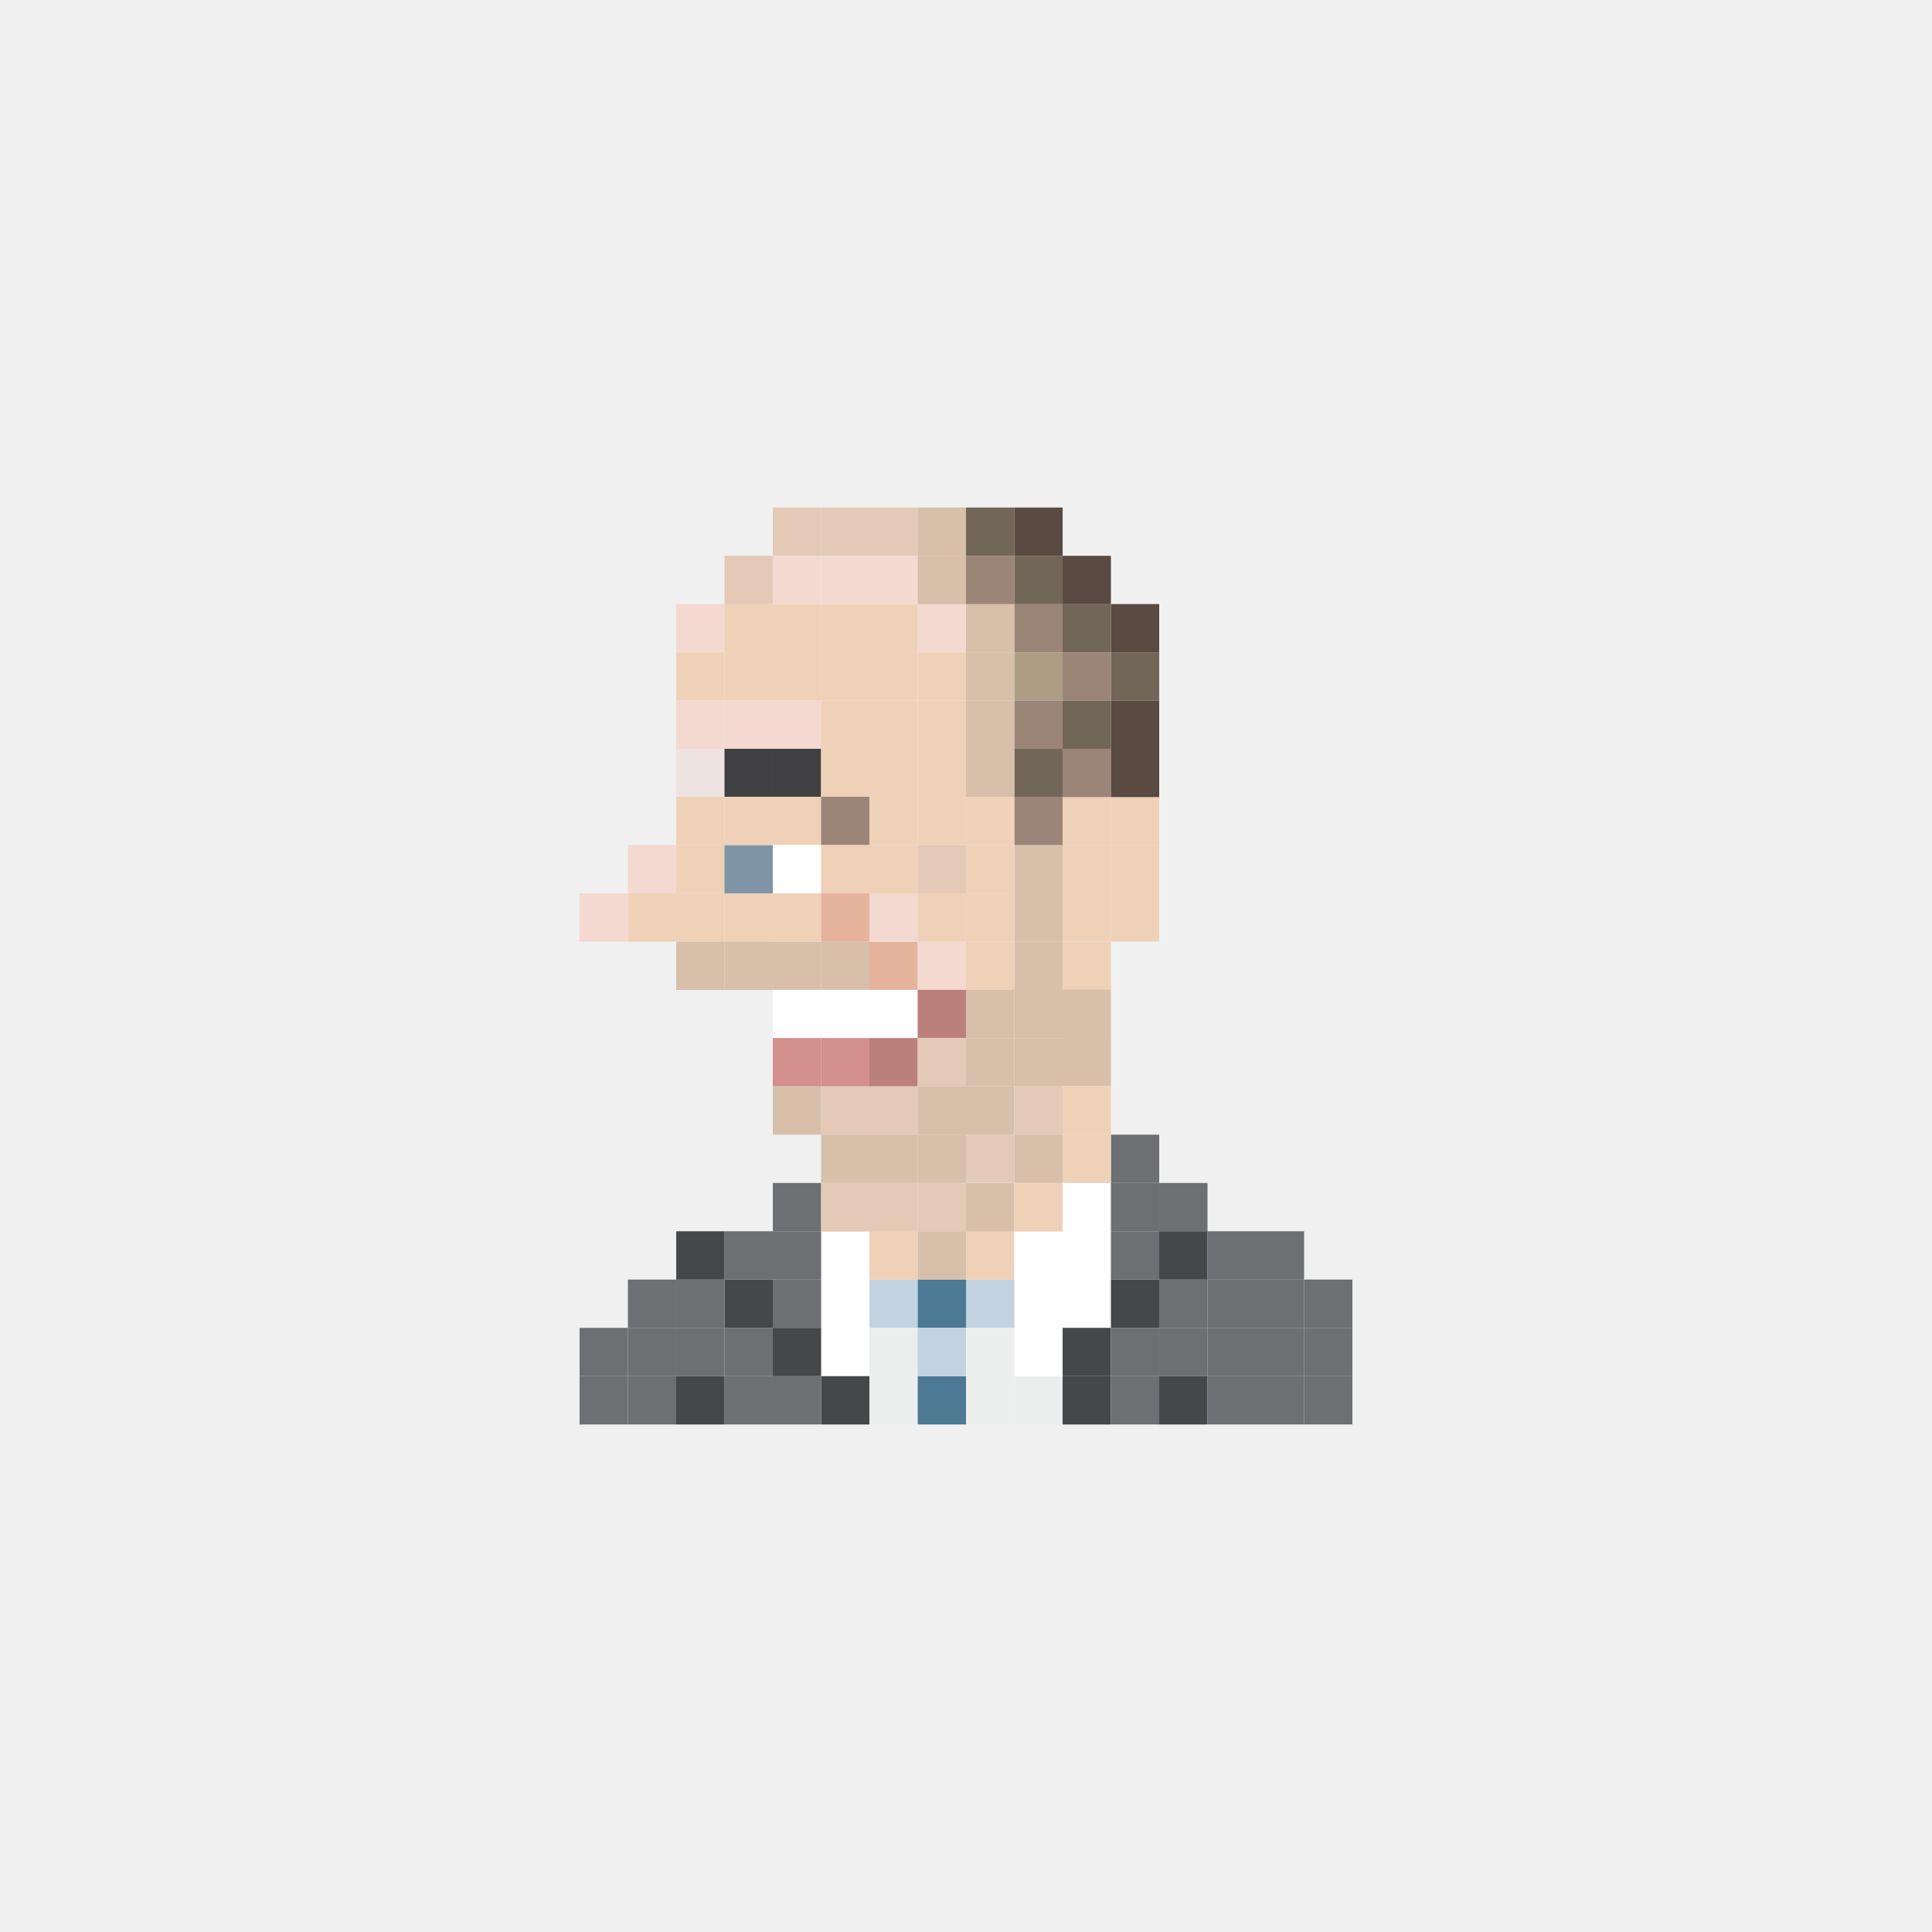
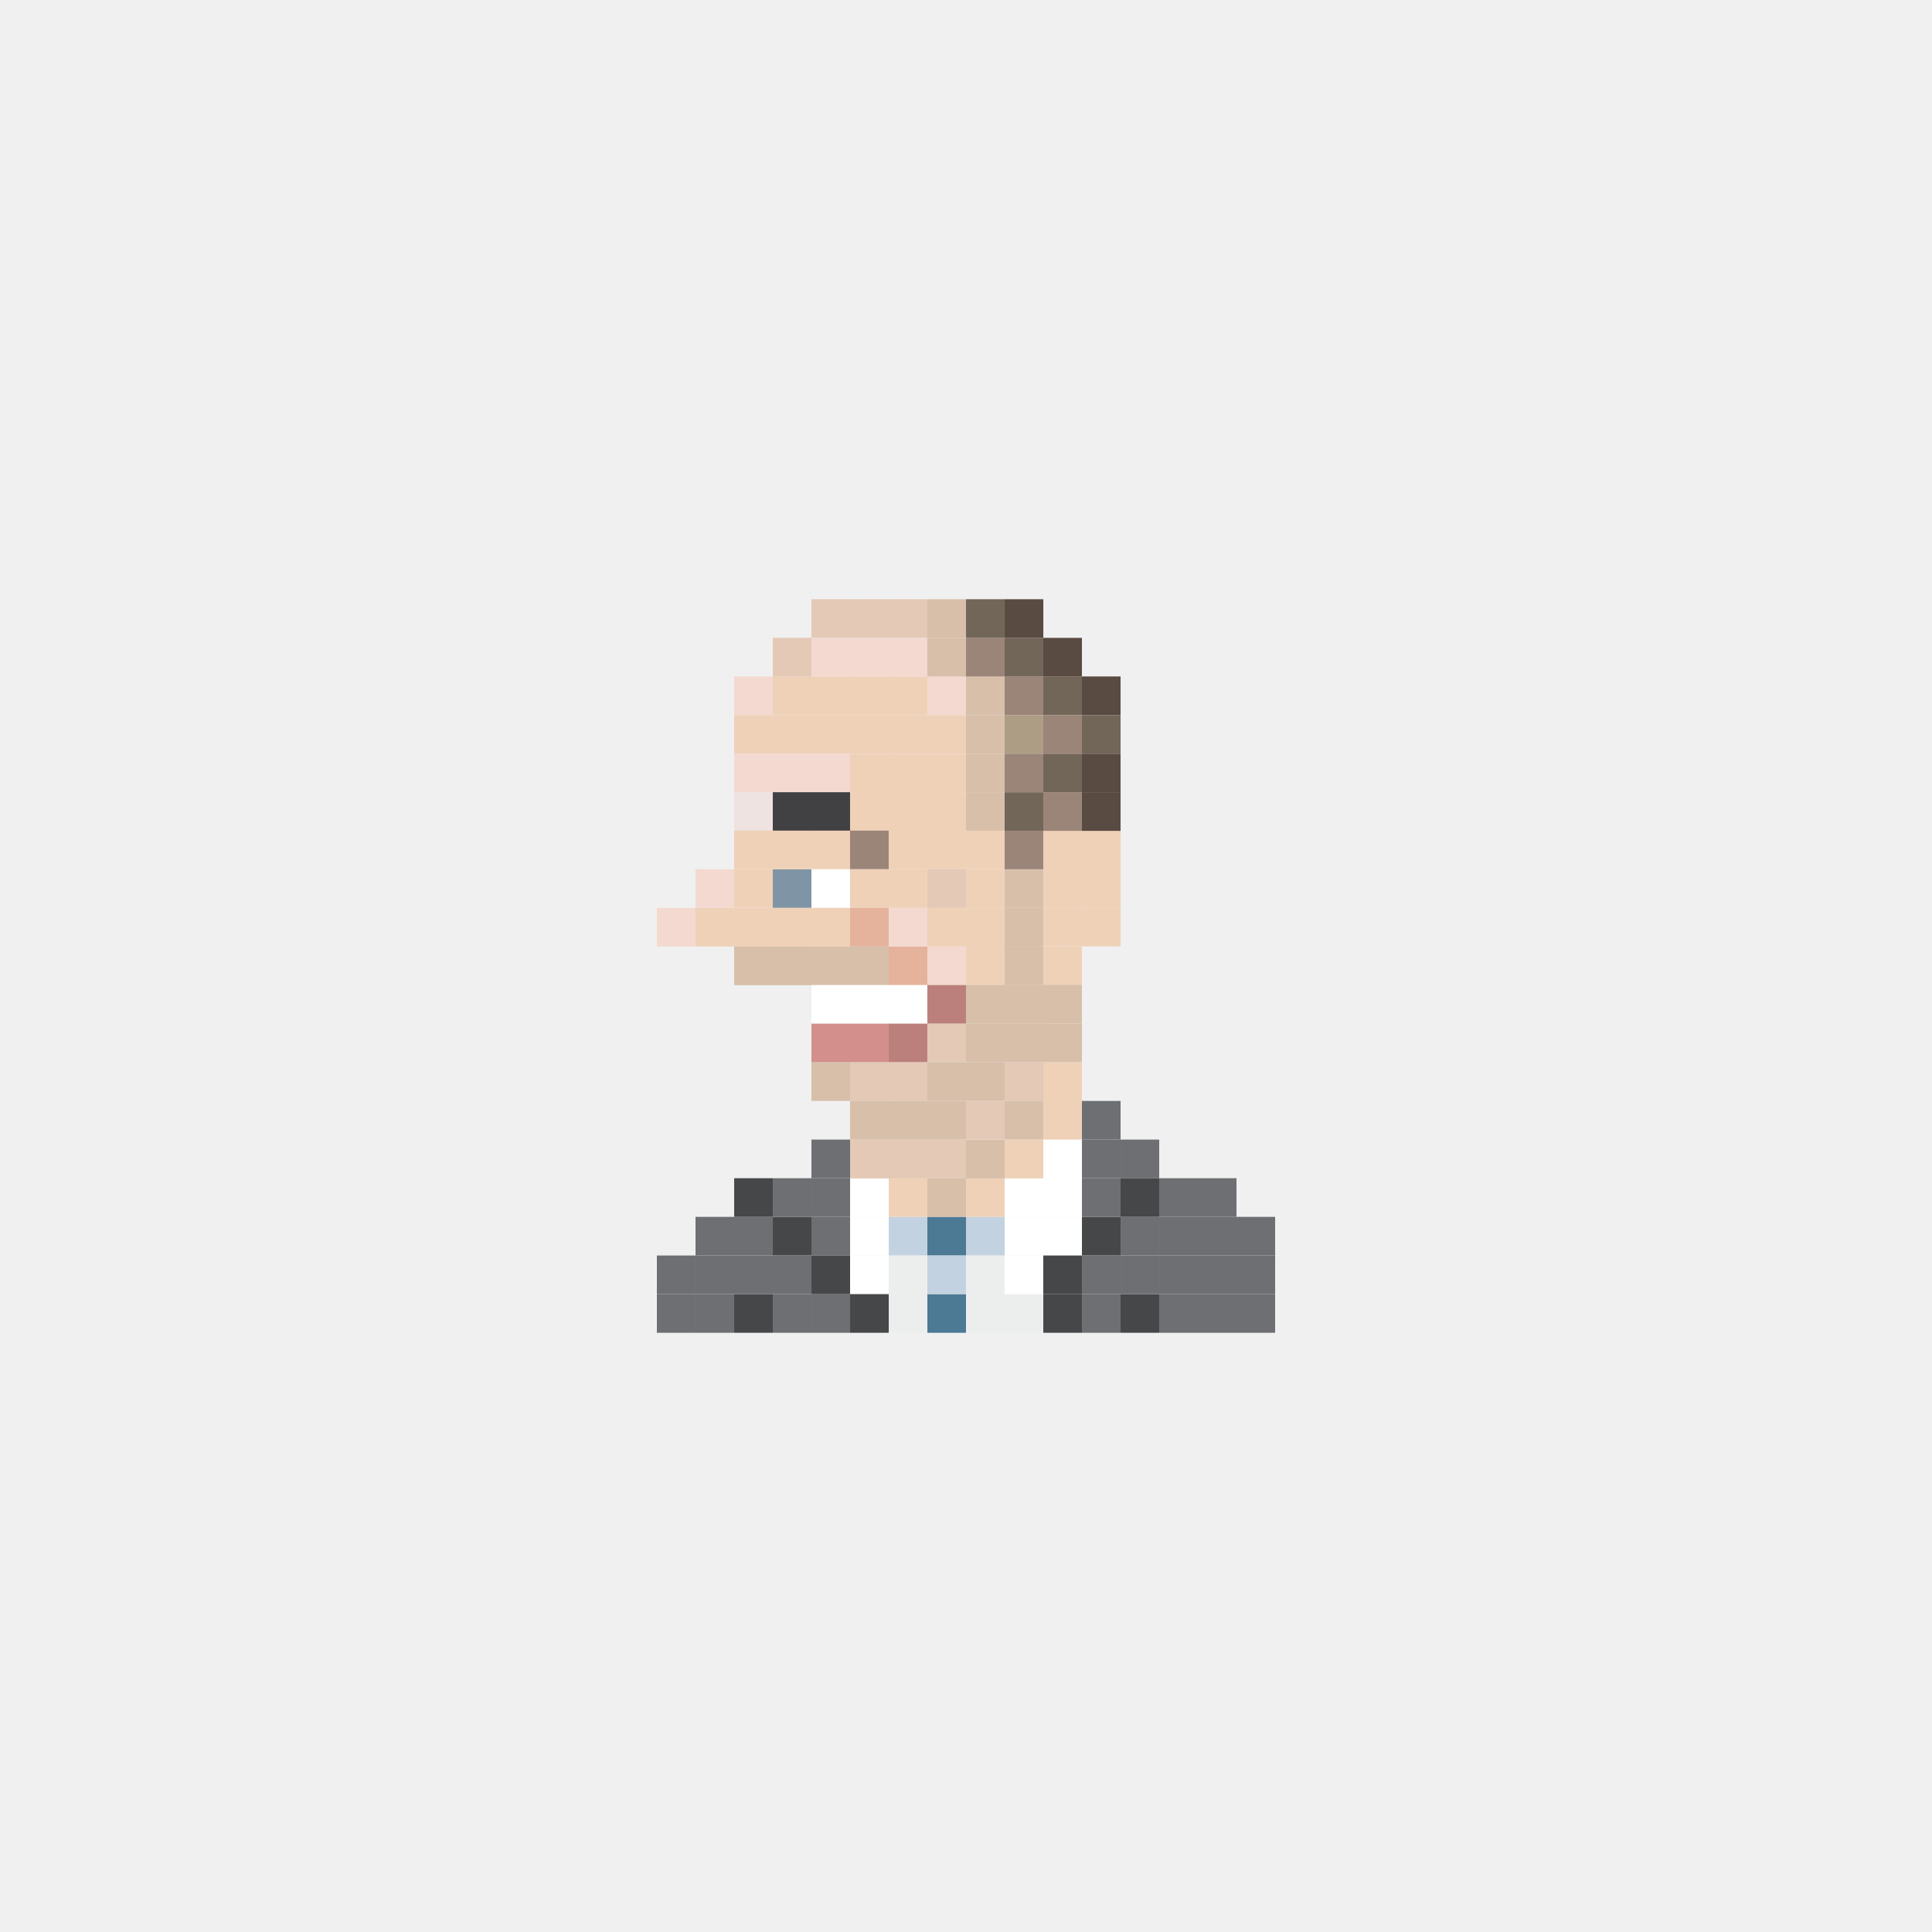
<svg xmlns="http://www.w3.org/2000/svg" version="1.1" id="Layer_1" x="0px" y="0px" width="300px" height="300px" viewBox="0 0 300 300" enable-background="new 0 0 300 300" xml:space="preserve">
  <g>
-     <rect x="172.502" y="176.191" fill="#6D6F72" width="7.5" height="7.5" />
-     <rect x="120.002" y="183.691" fill="#6D6F72" width="7.5" height="7.5" />
-     <rect x="165.002" y="183.691" fill="#FFFFFF" width="7.5" height="7.5" />
-     <rect x="172.502" y="183.691" fill="#6D6F72" width="7.5" height="7.5" />
-     <rect x="180.002" y="183.691" fill="#6D6F72" width="7.5" height="7.5" />
-     <rect x="135.002" y="198.691" fill="#C3D2E0" width="7.5" height="7.5" />
-     <rect x="142.502" y="198.691" fill="#4C7993" width="7.5" height="7.5" />
-     <rect x="157.502" y="198.691" fill="#FFFFFF" width="7.5" height="7.5" />
-     <rect x="150.002" y="198.691" fill="#C3D2E0" width="7.5" height="7.5" />
-     <rect x="127.502" y="198.691" fill="#FFFFFF" width="7.5" height="7.5" />
-     <rect x="127.502" y="206.191" fill="#FFFFFF" width="7.5" height="7.5" />
-     <rect x="120.002" y="198.691" fill="#6D6F72" width="7.5" height="7.5" />
-     <rect x="112.502" y="198.691" fill="#464749" width="7.5" height="7.5" />
-     <rect x="165.002" y="198.691" fill="#FFFFFF" width="7.5" height="7.5" />
-     <rect x="172.502" y="198.691" fill="#464749" width="7.5" height="7.5" />
-     <rect x="180.002" y="198.691" fill="#6D6F72" width="7.5" height="7.5" />
-     <rect x="187.502" y="198.691" fill="#6D6F72" width="7.5" height="7.5" />
-     <rect x="135.002" y="213.691" fill="#ECEEEE" width="7.5" height="7.5" />
-     <rect x="142.502" y="213.691" fill="#4C7993" width="7.5" height="7.5" />
-     <rect x="157.502" y="213.691" fill="#ECEEEE" width="7.5" height="7.5" />
-     <rect x="150.002" y="213.691" fill="#ECEEEE" width="7.5" height="7.5" />
-     <rect x="127.502" y="213.691" fill="#464749" width="7.5" height="7.5" />
-     <rect x="120.002" y="213.691" fill="#6D6F72" width="7.5" height="7.5" />
-     <rect x="112.502" y="213.691" fill="#6D6F72" width="7.5" height="7.5" />
-     <rect x="165.002" y="213.691" fill="#464749" width="7.5" height="7.5" />
-     <rect x="172.502" y="213.691" fill="#6D6F72" width="7.5" height="7.5" />
-     <rect x="180.002" y="213.691" fill="#464749" width="7.5" height="7.5" />
-     <rect x="187.502" y="213.691" fill="#6D6F72" width="7.5" height="7.5" />
-     <rect x="135.002" y="191.191" fill="#EFD1B8" width="7.5" height="7.5" />
-     <rect x="142.502" y="191.191" fill="#D7BFAA" width="7.5" height="7.5" />
-     <rect x="150.002" y="191.191" fill="#EFD1B8" width="7.5" height="7.5" />
-     <rect x="127.502" y="191.191" fill="#FFFFFF" width="7.5" height="7.5" />
-     <rect x="120.002" y="191.191" fill="#6D6F72" width="7.5" height="7.5" />
-     <rect x="112.502" y="191.191" fill="#6D6F72" width="7.5" height="7.5" />
-     <rect x="165.002" y="191.191" fill="#FFFFFF" width="7.5" height="7.5" />
-     <rect x="172.502" y="191.191" fill="#6D6F72" width="7.5" height="7.5" />
-     <rect x="180.002" y="191.191" fill="#464749" width="7.5" height="7.5" />
-     <rect x="187.502" y="191.191" fill="#6D6F72" width="7.5" height="7.5" />
-     <rect x="135.002" y="206.191" fill="#ECEEEE" width="7.5" height="7.5" />
-     <rect x="142.502" y="206.191" fill="#C3D2E0" width="7.5" height="7.5" />
-     <rect x="157.502" y="206.191" fill="#FFFFFF" width="7.5" height="7.5" />
-     <rect x="150.002" y="206.191" fill="#ECEEEE" width="7.5" height="7.5" />
-     <rect x="120.002" y="206.191" fill="#464749" width="7.5" height="7.5" />
-     <rect x="112.502" y="206.191" fill="#6D6F72" width="7.5" height="7.5" />
-     <rect x="105.002" y="198.691" fill="#6D6F72" width="7.5" height="7.5" />
-     <rect x="105.002" y="191.191" fill="#464749" width="7.5" height="7.5" />
-     <rect x="105.002" y="213.691" fill="#464749" width="7.5" height="7.5" />
-     <rect x="105.002" y="206.191" fill="#6D6F72" width="7.5" height="7.5" />
-     <rect x="97.502" y="198.691" fill="#6D6F72" width="7.5" height="7.5" />
-     <rect x="97.502" y="213.691" fill="#6D6F72" width="7.5" height="7.5" />
-     <rect x="97.502" y="206.191" fill="#6D6F72" width="7.5" height="7.5" />
-     <rect x="89.998" y="213.691" fill="#6D6F72" width="7.5" height="7.5" />
-     <rect x="89.998" y="206.191" fill="#6D6F72" width="7.5" height="7.5" />
-     <rect x="165.002" y="206.191" fill="#464749" width="7.5" height="7.5" />
-     <rect x="172.502" y="206.191" fill="#6D6F72" width="7.5" height="7.5" />
-     <rect x="180.002" y="206.191" fill="#6D6F72" width="7.5" height="7.5" />
-     <rect x="187.502" y="206.191" fill="#6D6F72" width="7.5" height="7.5" />
-     <rect x="195.002" y="198.691" fill="#6D6F72" width="7.5" height="7.5" />
-     <rect x="195.002" y="191.191" fill="#6D6F72" width="7.5" height="7.5" />
-     <rect x="195.002" y="213.691" fill="#6D6F72" width="7.5" height="7.5" />
-     <rect x="195.002" y="206.191" fill="#6D6F72" width="7.5" height="7.5" />
-     <rect x="202.502" y="198.691" fill="#6D6F72" width="7.5" height="7.5" />
-     <rect x="202.502" y="213.691" fill="#6D6F72" width="7.5" height="7.5" />
-     <rect x="202.502" y="206.191" fill="#6D6F72" width="7.5" height="7.5" />
-     <rect x="127.502" y="183.73" fill="#E3C9B6" width="7.5" height="7.5" />
-     <rect x="135.002" y="183.73" fill="#E3C9B6" width="7.5" height="7.5" />
-     <rect x="142.502" y="183.73" fill="#E3C9B6" width="7.5" height="7.5" />
-     <rect x="149.998" y="183.73" fill="#D7BFAA" width="7.5" height="7.5" />
-     <rect x="157.498" y="191.191" fill="#FFFFFF" width="7.5" height="7.5" />
-     <rect x="119.998" y="78.809" fill="#E3C9B6" width="7.5" height="7.5" />
-     <rect x="127.498" y="78.809" fill="#E3C9B6" width="7.5" height="7.5" />
-     <rect x="134.998" y="78.809" fill="#E3C9B6" width="7.5" height="7.5" />
-     <rect x="104.998" y="93.799" fill="#F3D9D0" width="7.5" height="7.5" />
-     <rect x="112.498" y="93.799" fill="#EFD1B8" width="7.5" height="7.5" />
-     <rect x="119.998" y="93.799" fill="#EFD1B8" width="7.5" height="7.5" />
-     <rect x="127.498" y="93.799" fill="#EFD1B8" width="7.5" height="7.5" />
-     <rect x="134.998" y="93.799" fill="#EFD1B8" width="7.5" height="7.5" />
-     <rect x="142.498" y="93.799" fill="#F3D9D0" width="7.5" height="7.5" />
-     <rect x="104.998" y="101.299" fill="#EFD1B8" width="7.5" height="7.5" />
-     <rect x="112.498" y="101.299" fill="#EFD1B8" width="7.5" height="7.5" />
-     <rect x="119.998" y="101.299" fill="#EFD1B8" width="7.5" height="7.5" />
-     <rect x="127.498" y="101.299" fill="#EFD1B8" width="7.5" height="7.5" />
-     <rect x="134.998" y="101.299" fill="#EFD1B8" width="7.5" height="7.5" />
-     <rect x="142.498" y="101.299" fill="#EFD1B8" width="7.5" height="7.5" />
-     <rect x="104.998" y="108.799" fill="#F3D9D0" width="7.5" height="7.5" />
-     <rect x="112.498" y="108.799" fill="#F3D9D0" width="7.5" height="7.5" />
-     <rect x="104.998" y="116.27" fill="#EEE3E0" width="7.5" height="7.5" />
-     <rect x="112.498" y="116.27" fill="#414042" width="7.5" height="7.5" />
-     <rect x="104.998" y="131.201" fill="#EFD1B8" width="7.5" height="7.5" />
-     <rect x="112.498" y="131.221" fill="#7F95A5" width="7.5" height="7.5" />
-     <rect x="104.998" y="138.73" fill="#EFD1B8" width="7.5" height="7.5" />
-     <rect x="112.498" y="138.721" fill="#EFD1B8" width="7.5" height="7.5" />
-     <rect x="104.998" y="146.221" fill="#D7BFAA" width="7.5" height="7.5" />
-     <rect x="97.498" y="138.721" fill="#EFD1B8" width="7.5" height="7.5" />
-     <rect x="89.998" y="138.721" fill="#F3D9D0" width="7.5" height="7.5" />
-     <rect x="97.498" y="131.221" fill="#F3D9D0" width="7.5" height="7.5" />
-     <rect x="112.498" y="146.221" fill="#D7BFAA" width="7.5" height="7.5" />
-     <rect x="127.498" y="146.221" fill="#D7BFAA" width="7.5" height="7.5" />
-     <rect x="119.998" y="146.221" fill="#D7BFAA" width="7.5" height="7.5" />
-     <rect x="134.998" y="146.221" fill="#E5B29B" width="7.5" height="7.5" />
-     <rect x="157.498" y="146.221" fill="#D7BFAA" width="7.5" height="7.5" />
-     <rect x="142.498" y="146.221" fill="#F3D9D0" width="7.5" height="7.5" />
-     <rect x="127.498" y="153.701" fill="#FFFFFF" width="7.5" height="7.5" />
-     <rect x="119.998" y="153.701" fill="#FFFFFF" width="7.5" height="7.5" />
-     <rect x="134.998" y="153.701" fill="#FFFFFF" width="7.5" height="7.5" />
-     <rect x="142.498" y="153.701" fill="#BB807B" width="7.5" height="7.5" />
-     <rect x="127.498" y="161.191" fill="#D28F8C" width="7.5" height="7.5" />
-     <rect x="119.998" y="161.191" fill="#D28F8C" width="7.5" height="7.5" />
-     <rect x="134.998" y="161.191" fill="#BB807B" width="7.5" height="7.5" />
-     <rect x="142.498" y="161.191" fill="#E3C9B6" width="7.5" height="7.5" />
-     <rect x="127.498" y="168.691" fill="#E3C9B6" width="7.5" height="7.5" />
-     <rect x="119.998" y="168.691" fill="#D7BFAA" width="7.5" height="7.5" />
-     <rect x="134.998" y="168.691" fill="#E3C9B6" width="7.5" height="7.5" />
-     <rect x="142.498" y="168.691" fill="#D7BFAA" width="7.5" height="7.5" />
-     <rect x="149.998" y="168.691" fill="#D7BFAA" width="7.5" height="7.5" />
-     <rect x="164.998" y="146.221" fill="#EFD1B8" width="7.5" height="7.5" />
-     <rect x="157.498" y="138.73" fill="#D7BFAA" width="7.5" height="7.5" />
-     <rect x="157.498" y="161.191" fill="#D7BFAA" width="7.5" height="7.5" />
-     <rect x="157.498" y="153.701" fill="#D7BFAA" width="7.5" height="7.5" />
-     <rect x="157.502" y="168.691" fill="#E3C9B6" width="7.5" height="7.5" />
-     <rect x="157.498" y="131.221" fill="#D7BFAA" width="7.5" height="7.5" />
-     <rect x="164.998" y="138.691" fill="#EFD1B8" width="7.5" height="7.5" />
-     <rect x="172.502" y="138.691" fill="#EFD1B8" width="7.5" height="7.5" />
-     <rect x="157.498" y="116.27" fill="#726658" width="7.5" height="7.5" />
-     <rect x="164.998" y="123.74" fill="#EFD1B8" width="7.5" height="7.5" />
-     <rect x="119.998" y="108.799" fill="#F3D9D0" width="7.5" height="7.5" />
-     <rect x="127.498" y="108.799" fill="#EFD1B8" width="7.5" height="7.5" />
-     <rect x="134.998" y="108.799" fill="#EFD1B8" width="7.5" height="7.5" />
-     <rect x="142.498" y="108.799" fill="#EFD1B8" width="7.5" height="7.5" />
-     <rect x="119.998" y="116.27" fill="#414042" width="7.5" height="7.5" />
-     <rect x="127.498" y="116.27" fill="#EFD1B8" width="7.5" height="7.5" />
-     <rect x="134.998" y="116.27" fill="#EFD1B8" width="7.5" height="7.5" />
-     <rect x="142.498" y="116.27" fill="#EFD1B8" width="7.5" height="7.5" />
-     <rect x="104.998" y="123.721" fill="#EFD1B8" width="7.5" height="7.5" />
-     <rect x="112.498" y="123.721" fill="#EFD1B8" width="7.5" height="7.5" />
-     <rect x="157.498" y="123.721" fill="#9B8579" width="7.5" height="7.5" />
-     <rect x="164.998" y="131.211" fill="#EFD1B8" width="7.5" height="7.5" />
-     <rect x="172.502" y="123.74" fill="#EFD1B8" width="7.5" height="7.5" />
-     <rect x="172.502" y="131.211" fill="#EFD1B8" width="7.5" height="7.5" />
-     <rect x="119.998" y="123.721" fill="#EFD1B8" width="7.5" height="7.5" />
-     <rect x="127.498" y="123.721" fill="#9B8579" width="7.5" height="7.5" />
-     <rect x="134.998" y="123.721" fill="#EFD1B8" width="7.5" height="7.5" />
-     <rect x="142.498" y="123.721" fill="#EFD1B8" width="7.5" height="7.5" />
-     <rect x="119.998" y="131.221" fill="#FFFFFF" width="7.5" height="7.5" />
-     <rect x="127.498" y="131.221" fill="#EFD1B8" width="7.5" height="7.5" />
-     <rect x="134.998" y="131.221" fill="#EFD1B8" width="7.5" height="7.5" />
-     <rect x="142.498" y="131.221" fill="#E3C9B6" width="7.5" height="7.5" />
-     <rect x="119.998" y="138.721" fill="#EFD1B8" width="7.5" height="7.5" />
-     <rect x="127.498" y="138.721" fill="#E5B29B" width="7.5" height="7.5" />
-     <rect x="134.998" y="138.721" fill="#F3D9D0" width="7.5" height="7.5" />
-     <rect x="142.498" y="138.721" fill="#EFD1B8" width="7.5" height="7.5" />
-     <rect x="157.498" y="93.799" fill="#9B8579" width="7.5" height="7.5" />
-     <rect x="164.998" y="93.799" fill="#726658" width="7.5" height="7.5" />
-     <rect x="112.498" y="86.309" fill="#E3C9B6" width="7.5" height="7.5" />
-     <rect x="119.998" y="86.309" fill="#F3D9D0" width="7.5" height="7.5" />
-     <rect x="127.498" y="86.309" fill="#F3D9D0" width="7.5" height="7.5" />
-     <rect x="134.998" y="86.309" fill="#F3D9D0" width="7.5" height="7.5" />
-     <rect x="142.498" y="86.309" fill="#D7BFAA" width="7.5" height="7.5" />
-     <rect x="157.498" y="86.309" fill="#726658" width="7.5" height="7.5" />
-     <rect x="142.498" y="78.809" fill="#D7BFAA" width="7.5" height="7.5" />
-     <rect x="157.498" y="101.299" fill="#AE9D85" width="7.5" height="7.5" />
-     <rect x="164.998" y="101.299" fill="#9B8579" width="7.5" height="7.5" />
-     <rect x="157.498" y="108.799" fill="#9B8579" width="7.5" height="7.5" />
-     <rect x="150.002" y="146.221" fill="#EFD1B8" width="7.5" height="7.5" />
-     <rect x="150.002" y="138.73" fill="#EFD1B8" width="7.5" height="7.5" />
-     <rect x="150.002" y="161.191" fill="#D7BFAA" width="7.5" height="7.5" />
-     <rect x="150.002" y="153.701" fill="#D7BFAA" width="7.5" height="7.5" />
-     <rect x="150.002" y="131.221" fill="#EFD1B8" width="7.5" height="7.5" />
-     <rect x="150.002" y="116.27" fill="#D7BFAA" width="7.5" height="7.5" />
-     <rect x="150.002" y="123.721" fill="#EFD1B8" width="7.5" height="7.5" />
-     <rect x="150.002" y="93.799" fill="#D7BFAA" width="7.5" height="7.5" />
-     <rect x="150.002" y="86.309" fill="#9B8579" width="7.5" height="7.5" />
-     <rect x="150.002" y="78.809" fill="#726658" width="7.5" height="7.5" />
-     <rect x="165.002" y="86.309" fill="#594A42" width="7.5" height="7.5" />
-     <rect x="157.507" y="78.809" fill="#594A42" width="7.5" height="7.5" />
-     <rect x="150.002" y="101.299" fill="#D7BFAA" width="7.5" height="7.5" />
-     <rect x="150.002" y="108.799" fill="#D7BFAA" width="7.5" height="7.5" />
-     <rect x="164.998" y="108.799" fill="#726658" width="7.5" height="7.5" />
-     <rect x="172.502" y="93.799" fill="#594A42" width="7.5" height="7.5" />
-     <rect x="172.502" y="101.299" fill="#726658" width="7.5" height="7.5" />
-     <rect x="172.502" y="108.799" fill="#594A42" width="7.5" height="7.5" />
-     <rect x="164.998" y="116.27" fill="#9B8579" width="7.5" height="7.5" />
-     <rect x="172.502" y="116.27" fill="#594A42" width="7.5" height="7.5" />
-     <rect x="127.502" y="176.191" fill="#D7BFAA" width="7.5" height="7.5" />
-     <rect x="135.002" y="176.191" fill="#D7BFAA" width="7.5" height="7.5" />
-     <rect x="142.502" y="176.191" fill="#D7BFAA" width="7.5" height="7.5" />
-     <rect x="150.002" y="176.191" fill="#E3C9B6" width="7.5" height="7.5" />
-     <rect x="157.502" y="183.73" fill="#EFD1B8" width="7.5" height="7.5" />
-     <rect x="157.507" y="176.191" fill="#D7BFAA" width="7.5" height="7.5" />
-     <rect x="164.993" y="153.672" fill="#D7BFAA" width="7.5" height="7.5" />
-     <rect x="164.993" y="168.711" fill="#EFD1B8" width="7.5" height="7.5" />
-     <rect x="164.993" y="176.191" fill="#EFD1B8" width="7.5" height="7.5" />
-     <rect x="164.998" y="161.172" fill="#D7BFAA" width="7.5" height="7.5" />
+     <rect x="168.002" y="170.953" fill="#6D6F72" width="6" height="6" />
+     <rect x="126.002" y="176.953" fill="#6D6F72" width="6" height="6" />
+     <rect x="162.002" y="176.953" fill="#FFFFFF" width="6" height="6" />
+     <rect x="168.002" y="176.953" fill="#6D6F72" width="6" height="6" />
+     <rect x="174.002" y="176.953" fill="#6D6F72" width="6" height="6" />
+     <rect x="138.002" y="188.953" fill="#C3D2E0" width="6" height="6" />
+     <rect x="144.002" y="188.953" fill="#4C7993" width="6" height="6" />
+     <rect x="156.002" y="188.953" fill="#FFFFFF" width="6" height="6" />
+     <rect x="150.002" y="188.953" fill="#C3D2E0" width="6" height="6" />
+     <rect x="132.002" y="188.953" fill="#FFFFFF" width="6" height="6" />
+     <rect x="132.002" y="194.953" fill="#FFFFFF" width="6" height="6" />
+     <rect x="126.002" y="188.953" fill="#6D6F72" width="6" height="6" />
+     <rect x="120.002" y="188.953" fill="#464749" width="6" height="6" />
+     <rect x="162.002" y="188.953" fill="#FFFFFF" width="6" height="6" />
+     <rect x="168.002" y="188.953" fill="#464749" width="6" height="6" />
+     <rect x="174.002" y="188.953" fill="#6D6F72" width="6" height="6" />
+     <rect x="180.002" y="188.953" fill="#6D6F72" width="6" height="6" />
+     <rect x="138.002" y="200.953" fill="#ECEEEE" width="6" height="6" />
+     <rect x="144.002" y="200.953" fill="#4C7993" width="6" height="6" />
+     <rect x="156.002" y="200.953" fill="#ECEEEE" width="6" height="6" />
+     <rect x="150.002" y="200.953" fill="#ECEEEE" width="6" height="6" />
+     <rect x="132.002" y="200.953" fill="#464749" width="6" height="6" />
+     <rect x="126.002" y="200.953" fill="#6D6F72" width="6" height="6" />
+     <rect x="120.002" y="200.953" fill="#6D6F72" width="6" height="6" />
+     <rect x="162.002" y="200.953" fill="#464749" width="6" height="6" />
+     <rect x="168.002" y="200.953" fill="#6D6F72" width="6" height="6" />
+     <rect x="174.002" y="200.953" fill="#464749" width="6" height="6" />
+     <rect x="180.002" y="200.953" fill="#6D6F72" width="6" height="6" />
+     <rect x="138.002" y="182.953" fill="#EFD1B8" width="6" height="6" />
+     <rect x="144.002" y="182.953" fill="#D7BFAA" width="6" height="6" />
+     <rect x="150.002" y="182.953" fill="#EFD1B8" width="6" height="6" />
+     <rect x="132.002" y="182.953" fill="#FFFFFF" width="6" height="6" />
+     <rect x="126.002" y="182.953" fill="#6D6F72" width="6" height="6" />
+     <rect x="120.002" y="182.953" fill="#6D6F72" width="6" height="6" />
+     <rect x="162.002" y="182.953" fill="#FFFFFF" width="6" height="6" />
+     <rect x="168.002" y="182.953" fill="#6D6F72" width="6" height="6" />
+     <rect x="174.002" y="182.953" fill="#464749" width="6" height="6" />
+     <rect x="180.002" y="182.953" fill="#6D6F72" width="6" height="6" />
+     <rect x="138.002" y="194.953" fill="#ECEEEE" width="6" height="6" />
+     <rect x="144.002" y="194.953" fill="#C3D2E0" width="6" height="6" />
+     <rect x="156.002" y="194.953" fill="#FFFFFF" width="6" height="6" />
+     <rect x="150.002" y="194.953" fill="#ECEEEE" width="6" height="6" />
+     <rect x="126.002" y="194.953" fill="#464749" width="6" height="6" />
+     <rect x="120.002" y="194.953" fill="#6D6F72" width="6" height="6" />
+     <rect x="114.002" y="188.953" fill="#6D6F72" width="6" height="6" />
+     <rect x="114.002" y="182.953" fill="#464749" width="6" height="6" />
+     <rect x="114.002" y="200.953" fill="#464749" width="6" height="6" />
+     <rect x="114.002" y="194.953" fill="#6D6F72" width="6" height="6" />
+     <rect x="108.002" y="188.953" fill="#6D6F72" width="6" height="6" />
+     <rect x="108.002" y="200.953" fill="#6D6F72" width="6" height="6" />
+     <rect x="108.002" y="194.953" fill="#6D6F72" width="6" height="6" />
+     <rect x="101.998" y="200.953" fill="#6D6F72" width="6" height="6" />
+     <rect x="101.998" y="194.953" fill="#6D6F72" width="6" height="6" />
+     <rect x="162.002" y="194.953" fill="#464749" width="6" height="6" />
+     <rect x="168.002" y="194.953" fill="#6D6F72" width="6" height="6" />
+     <rect x="174.002" y="194.953" fill="#6D6F72" width="6" height="6" />
+     <rect x="180.002" y="194.953" fill="#6D6F72" width="6" height="6" />
+     <rect x="186.002" y="188.953" fill="#6D6F72" width="6" height="6" />
+     <rect x="186.002" y="182.953" fill="#6D6F72" width="6" height="6" />
+     <rect x="186.002" y="200.953" fill="#6D6F72" width="6" height="6" />
+     <rect x="186.002" y="194.953" fill="#6D6F72" width="6" height="6" />
+     <rect x="192.002" y="188.953" fill="#6D6F72" width="6" height="6" />
+     <rect x="192.002" y="200.953" fill="#6D6F72" width="6" height="6" />
+     <rect x="192.002" y="194.953" fill="#6D6F72" width="6" height="6" />
+     <rect x="132.002" y="176.984" fill="#E3C9B6" width="6" height="6" />
+     <rect x="138.002" y="176.984" fill="#E3C9B6" width="6" height="6" />
+     <rect x="144.002" y="176.984" fill="#E3C9B6" width="6" height="6" />
+     <rect x="149.998" y="176.984" fill="#D7BFAA" width="6" height="6" />
+     <rect x="155.998" y="182.953" fill="#FFFFFF" width="6" height="6" />
+     <rect x="125.998" y="93.047" fill="#E3C9B6" width="6" height="6" />
+     <rect x="131.998" y="93.047" fill="#E3C9B6" width="6" height="6" />
+     <rect x="137.998" y="93.047" fill="#E3C9B6" width="6" height="6" />
+     <rect x="113.998" y="105.039" fill="#F3D9D0" width="6" height="6" />
+     <rect x="119.998" y="105.039" fill="#EFD1B8" width="6" height="6" />
+     <rect x="125.998" y="105.039" fill="#EFD1B8" width="6" height="6" />
+     <rect x="131.998" y="105.039" fill="#EFD1B8" width="6" height="6" />
+     <rect x="137.998" y="105.039" fill="#EFD1B8" width="6" height="6" />
+     <rect x="143.998" y="105.039" fill="#F3D9D0" width="6" height="6" />
+     <rect x="113.998" y="111.039" fill="#EFD1B8" width="6" height="6" />
+     <rect x="119.998" y="111.039" fill="#EFD1B8" width="6" height="6" />
+     <rect x="125.998" y="111.039" fill="#EFD1B8" width="6" height="6" />
+     <rect x="131.998" y="111.039" fill="#EFD1B8" width="6" height="6" />
+     <rect x="137.998" y="111.039" fill="#EFD1B8" width="6" height="6" />
+     <rect x="143.998" y="111.039" fill="#EFD1B8" width="6" height="6" />
+     <rect x="113.998" y="117.039" fill="#F3D9D0" width="6" height="6" />
+     <rect x="119.998" y="117.039" fill="#F3D9D0" width="6" height="6" />
+     <rect x="113.998" y="123.016" fill="#EEE3E0" width="6" height="6" />
+     <rect x="119.998" y="123.016" fill="#414042" width="6" height="6" />
+     <rect x="113.998" y="134.961" fill="#EFD1B8" width="6" height="6" />
+     <rect x="119.998" y="134.977" fill="#7F95A5" width="6" height="6" />
+     <rect x="113.998" y="140.984" fill="#EFD1B8" width="6" height="6" />
+     <rect x="119.998" y="140.977" fill="#EFD1B8" width="6" height="6" />
+     <rect x="113.998" y="146.977" fill="#D7BFAA" width="6" height="6" />
+     <rect x="107.998" y="140.977" fill="#EFD1B8" width="6" height="6" />
+     <rect x="101.998" y="140.977" fill="#F3D9D0" width="6" height="6" />
+     <rect x="107.998" y="134.977" fill="#F3D9D0" width="6" height="6" />
+     <rect x="119.998" y="146.977" fill="#D7BFAA" width="6" height="6" />
+     <rect x="131.998" y="146.977" fill="#D7BFAA" width="6" height="6" />
+     <rect x="125.998" y="146.977" fill="#D7BFAA" width="6" height="6" />
+     <rect x="137.998" y="146.977" fill="#E5B29B" width="6" height="6" />
+     <rect x="155.998" y="146.977" fill="#D7BFAA" width="6" height="6" />
+     <rect x="143.998" y="146.977" fill="#F3D9D0" width="6" height="6" />
+     <rect x="131.998" y="152.961" fill="#FFFFFF" width="6" height="6" />
+     <rect x="125.998" y="152.961" fill="#FFFFFF" width="6" height="6" />
+     <rect x="137.998" y="152.961" fill="#FFFFFF" width="6" height="6" />
+     <rect x="143.998" y="152.961" fill="#BB807B" width="6" height="6" />
+     <rect x="131.998" y="158.953" fill="#D28F8C" width="6" height="6" />
+     <rect x="125.998" y="158.953" fill="#D28F8C" width="6" height="6" />
+     <rect x="137.998" y="158.953" fill="#BB807B" width="6" height="6" />
+     <rect x="143.998" y="158.953" fill="#E3C9B6" width="6" height="6" />
+     <rect x="131.998" y="164.953" fill="#E3C9B6" width="6" height="6" />
+     <rect x="125.998" y="164.953" fill="#D7BFAA" width="6" height="6" />
+     <rect x="137.998" y="164.953" fill="#E3C9B6" width="6" height="6" />
+     <rect x="143.998" y="164.953" fill="#D7BFAA" width="6" height="6" />
+     <rect x="149.998" y="164.953" fill="#D7BFAA" width="6" height="6" />
+     <rect x="161.998" y="146.977" fill="#EFD1B8" width="6" height="6" />
+     <rect x="155.998" y="140.984" fill="#D7BFAA" width="6" height="6" />
+     <rect x="155.998" y="158.953" fill="#D7BFAA" width="6" height="6" />
+     <rect x="155.998" y="152.961" fill="#D7BFAA" width="6" height="6" />
+     <rect x="156.002" y="164.953" fill="#E3C9B6" width="6" height="6" />
+     <rect x="155.998" y="134.977" fill="#D7BFAA" width="6" height="6" />
+     <rect x="161.998" y="140.953" fill="#EFD1B8" width="6" height="6" />
+     <rect x="168.002" y="140.953" fill="#EFD1B8" width="6" height="6" />
+     <rect x="155.998" y="123.016" fill="#726658" width="6" height="6" />
+     <rect x="161.998" y="128.992" fill="#EFD1B8" width="6" height="6" />
+     <rect x="125.998" y="117.039" fill="#F3D9D0" width="6" height="6" />
+     <rect x="131.998" y="117.039" fill="#EFD1B8" width="6" height="6" />
+     <rect x="137.998" y="117.039" fill="#EFD1B8" width="6" height="6" />
+     <rect x="143.998" y="117.039" fill="#EFD1B8" width="6" height="6" />
+     <rect x="125.998" y="123.016" fill="#414042" width="6" height="6" />
+     <rect x="131.998" y="123.016" fill="#EFD1B8" width="6" height="6" />
+     <rect x="137.998" y="123.016" fill="#EFD1B8" width="6" height="6" />
+     <rect x="143.998" y="123.016" fill="#EFD1B8" width="6" height="6" />
+     <rect x="113.998" y="128.977" fill="#EFD1B8" width="6" height="6" />
+     <rect x="119.998" y="128.977" fill="#EFD1B8" width="6" height="6" />
+     <rect x="155.998" y="128.977" fill="#9B8579" width="6" height="6" />
+     <rect x="161.998" y="134.969" fill="#EFD1B8" width="6" height="6" />
+     <rect x="168.002" y="128.992" fill="#EFD1B8" width="6" height="6" />
+     <rect x="168.002" y="134.969" fill="#EFD1B8" width="6" height="6" />
+     <rect x="125.998" y="128.977" fill="#EFD1B8" width="6" height="6" />
+     <rect x="131.998" y="128.977" fill="#9B8579" width="6" height="6" />
+     <rect x="137.998" y="128.977" fill="#EFD1B8" width="6" height="6" />
+     <rect x="143.998" y="128.977" fill="#EFD1B8" width="6" height="6" />
+     <rect x="125.998" y="134.977" fill="#FFFFFF" width="6" height="6" />
+     <rect x="131.998" y="134.977" fill="#EFD1B8" width="6" height="6" />
+     <rect x="137.998" y="134.977" fill="#EFD1B8" width="6" height="6" />
+     <rect x="143.998" y="134.977" fill="#E3C9B6" width="6" height="6" />
+     <rect x="125.998" y="140.977" fill="#EFD1B8" width="6" height="6" />
+     <rect x="131.998" y="140.977" fill="#E5B29B" width="6" height="6" />
+     <rect x="137.998" y="140.977" fill="#F3D9D0" width="6" height="6" />
+     <rect x="143.998" y="140.977" fill="#EFD1B8" width="6" height="6" />
+     <rect x="155.998" y="105.039" fill="#9B8579" width="6" height="6" />
+     <rect x="161.998" y="105.039" fill="#726658" width="6" height="6" />
+     <rect x="119.998" y="99.047" fill="#E3C9B6" width="6" height="6" />
+     <rect x="125.998" y="99.047" fill="#F3D9D0" width="6" height="6" />
+     <rect x="131.998" y="99.047" fill="#F3D9D0" width="6" height="6" />
+     <rect x="137.998" y="99.047" fill="#F3D9D0" width="6" height="6" />
+     <rect x="143.998" y="99.047" fill="#D7BFAA" width="6" height="6" />
+     <rect x="155.998" y="99.047" fill="#726658" width="6" height="6" />
+     <rect x="143.998" y="93.047" fill="#D7BFAA" width="6" height="6" />
+     <rect x="155.998" y="111.039" fill="#AE9D85" width="6" height="6" />
+     <rect x="161.998" y="111.039" fill="#9B8579" width="6" height="6" />
+     <rect x="155.998" y="117.039" fill="#9B8579" width="6" height="6" />
+     <rect x="150.002" y="146.977" fill="#EFD1B8" width="6" height="6" />
+     <rect x="150.002" y="140.984" fill="#EFD1B8" width="6" height="6" />
+     <rect x="150.002" y="158.953" fill="#D7BFAA" width="6" height="6" />
+     <rect x="150.002" y="152.961" fill="#D7BFAA" width="6" height="6" />
+     <rect x="150.002" y="134.977" fill="#EFD1B8" width="6" height="6" />
+     <rect x="150.002" y="123.016" fill="#D7BFAA" width="6" height="6" />
+     <rect x="150.002" y="128.977" fill="#EFD1B8" width="6" height="6" />
+     <rect x="150.002" y="105.039" fill="#D7BFAA" width="6" height="6" />
+     <rect x="150.002" y="99.047" fill="#9B8579" width="6" height="6" />
+     <rect x="150.002" y="93.047" fill="#726658" width="6" height="6" />
+     <rect x="162.002" y="99.047" fill="#594A42" width="6" height="6" />
+     <rect x="156.006" y="93.047" fill="#594A42" width="6" height="6" />
+     <rect x="150.002" y="111.039" fill="#D7BFAA" width="6" height="6" />
+     <rect x="150.002" y="117.039" fill="#D7BFAA" width="6" height="6" />
+     <rect x="161.998" y="117.039" fill="#726658" width="6" height="6" />
+     <rect x="168.002" y="105.039" fill="#594A42" width="6" height="6" />
+     <rect x="168.002" y="111.039" fill="#726658" width="6" height="6" />
+     <rect x="168.002" y="117.039" fill="#594A42" width="6" height="6" />
+     <rect x="161.998" y="123.016" fill="#9B8579" width="6" height="6" />
+     <rect x="168.002" y="123.016" fill="#594A42" width="6" height="6" />
+     <rect x="132.002" y="170.953" fill="#D7BFAA" width="6" height="6" />
+     <rect x="138.002" y="170.953" fill="#D7BFAA" width="6" height="6" />
+     <rect x="144.002" y="170.953" fill="#D7BFAA" width="6" height="6" />
+     <rect x="150.002" y="170.953" fill="#E3C9B6" width="6" height="6" />
+     <rect x="156.002" y="176.984" fill="#EFD1B8" width="6" height="6" />
+     <rect x="156.006" y="170.953" fill="#D7BFAA" width="6" height="6" />
+     <rect x="161.994" y="152.938" fill="#D7BFAA" width="6" height="6" />
+     <rect x="161.994" y="164.969" fill="#EFD1B8" width="6" height="6" />
+     <rect x="161.994" y="170.953" fill="#EFD1B8" width="6" height="6" />
+     <rect x="161.998" y="158.938" fill="#D7BFAA" width="6" height="6" />
  </g>
</svg>
